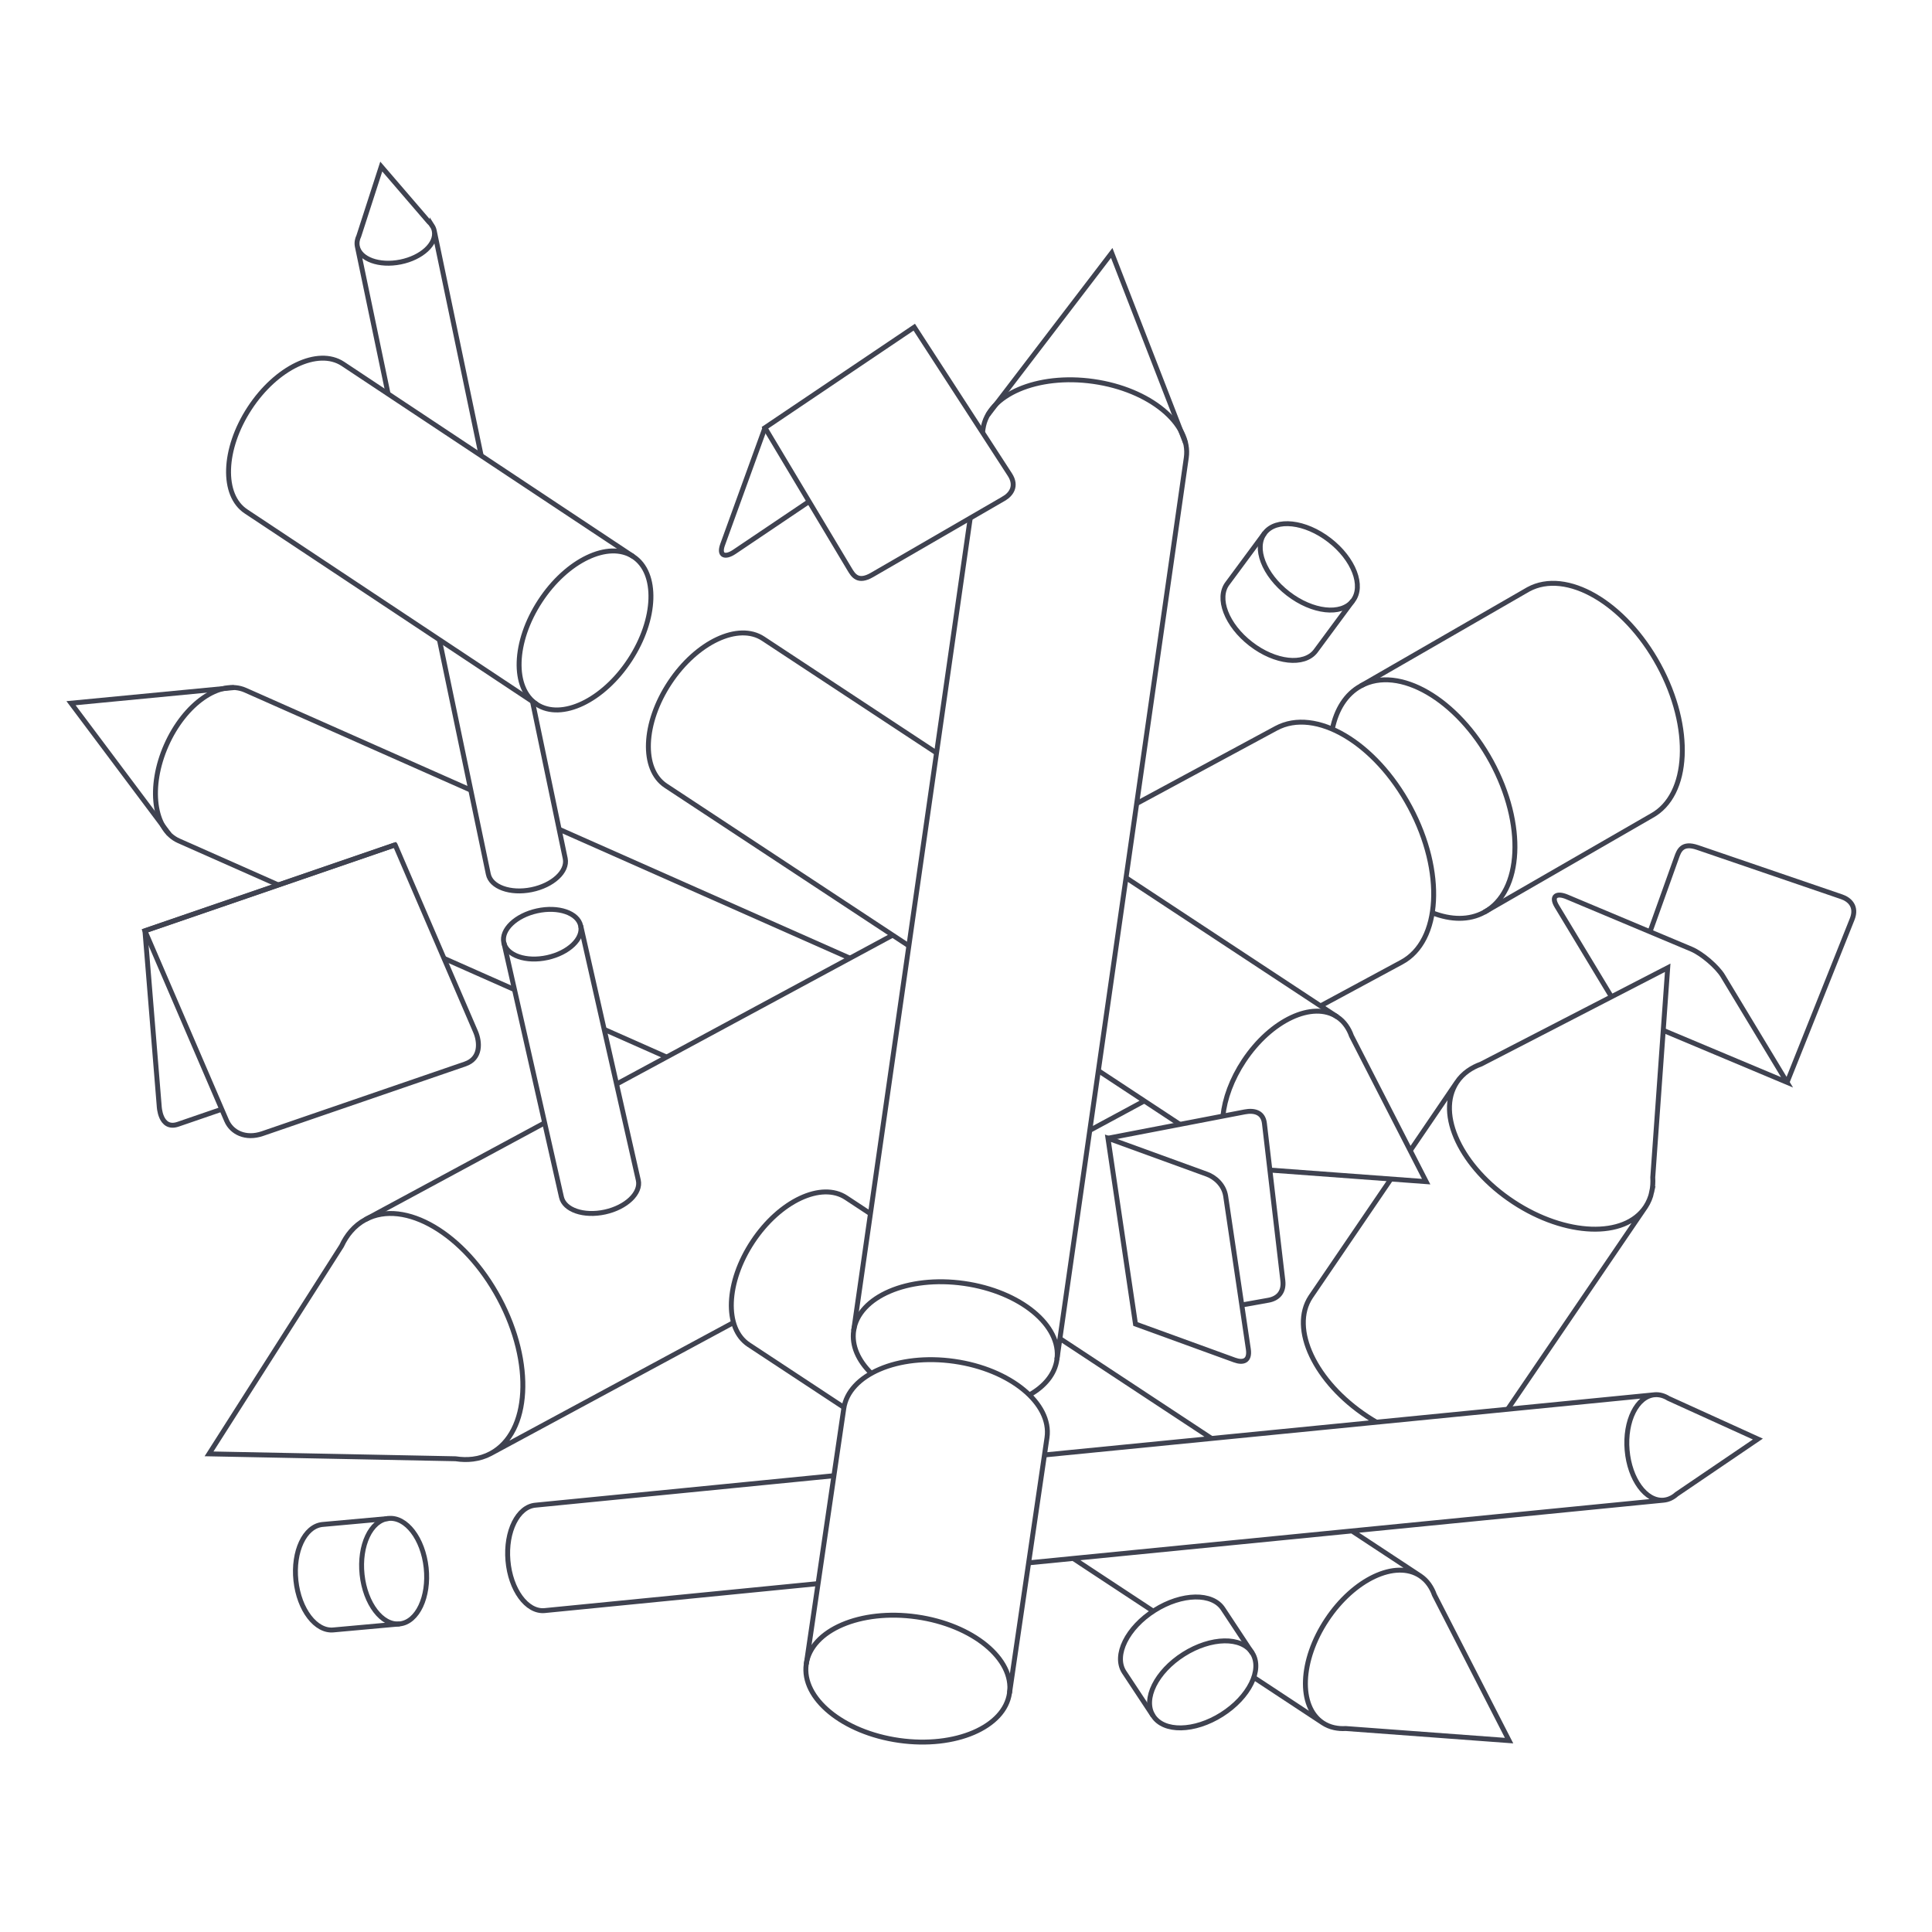
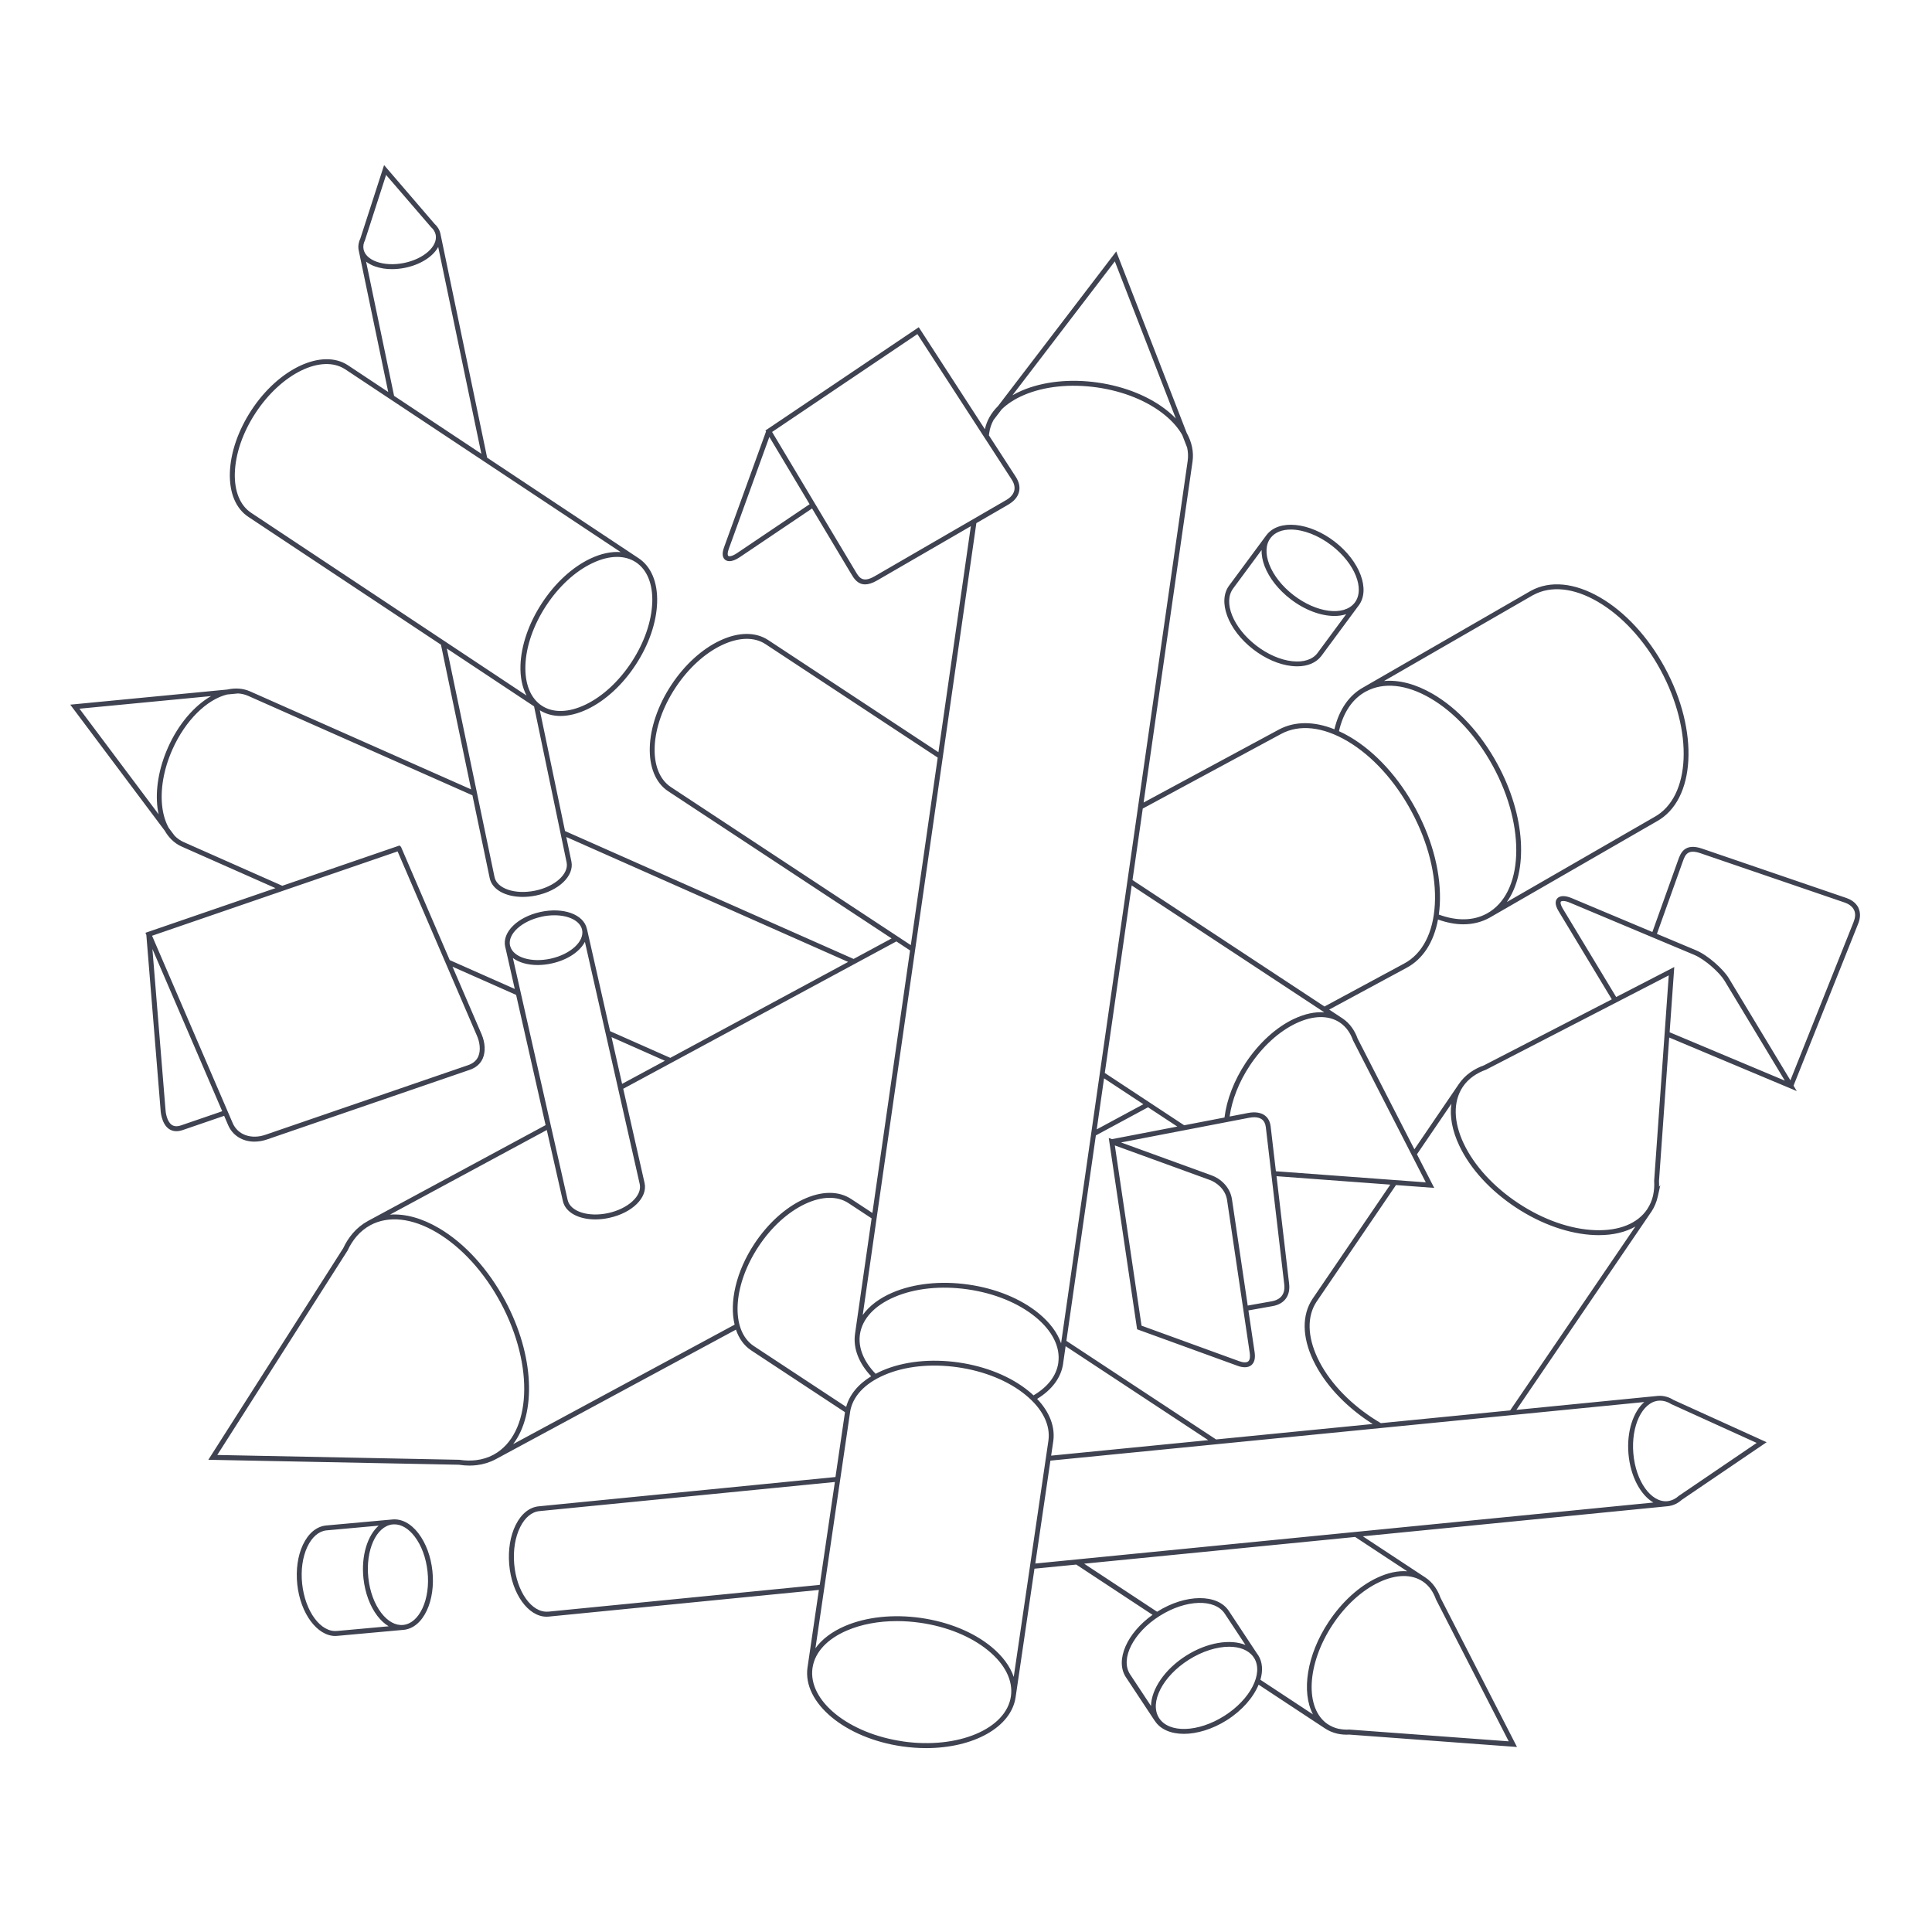
- <svg xmlns="http://www.w3.org/2000/svg" width="550" height="550" fill="none" viewBox="0 0 550 550">
-   <path stroke="#3F4250" stroke-miterlimit="10" stroke-width="1.4" d="m508.732 308.114 18.542-46.446c1.474-3.692-.851-5.636-2.977-6.365l-41.052-14.044c-4.389-1.503-5.258.902-5.937 2.791l-7.586 21.193" />
-   <path stroke="#3F4250" stroke-miterlimit="10" stroke-width="1.4" d="m473.488 293.322 35.244 14.795-18.293-30.308c-1.511-2.505-5.823-6.307-8.962-7.623l-35.398-14.858c-2.922-1.228-4.638-.242-2.896 2.648l15.565 25.791M48.18 237.49l-27.958-37.305 46.405-4.451m105.369 97.31 17.78 7.883m-63.503-28.153 20.192 8.954" />
-   <path stroke="#3F4250" stroke-miterlimit="10" stroke-width="1.4" d="m134.02 224.928-64.177-28.45c-7.198-3.179-17.274 3.843-22.506 15.686-5.233 11.844-3.638 24.021 3.56 27.2l28.35 12.565m162.713 20.845-82.786-36.696m-48.602 196.207-18.817 1.705c-5.038.539-8.4 7.697-7.513 15.983s5.69 14.568 10.728 14.029l18.818-1.705" />
-   <path stroke="#3F4250" stroke-miterlimit="10" stroke-width="1.4" d="M113.809 462.288c5.037-.54 8.401-7.696 7.512-15.984-.888-8.287-5.693-14.568-10.73-14.028-5.038.541-8.402 7.697-7.513 15.984.889 8.288 5.693 14.569 10.731 14.028Zm308.712-202.585 47.656-27.471c10.816-5.892 11.729-25.095 2.038-42.893s-26.319-27.448-37.136-21.556l-47.655 27.471" />
-   <path stroke="#3F4250" stroke-miterlimit="10" stroke-width="1.4" d="M407.733 259.849c5.313 2.079 10.505 2.186 14.788-.146 10.817-5.893 11.73-25.095 2.039-42.893s-26.32-27.449-37.136-21.556c-4.279 2.328-7.007 6.739-8.144 12.323M155.049 319.656l-51.015 27.522m150.084-80.96-78.598 42.398" />
-   <path stroke="#3F4250" stroke-miterlimit="10" stroke-width="1.4" d="m375.932 286.359 23.067-12.444c11.18-5.988 12.258-25.755 2.406-44.147-9.853-18.392-26.903-28.45-38.082-22.458l-39.732 21.431m-13.351 93.053 15.525-8.375M139.707 413.783l69.113-37.279M99.895 350.526c-1.049 1.214-1.936 2.614-2.659 4.169L59.51 413.886l70.176 1.393c1.694.261 3.352.301 4.943.099 1.786-.227 3.494-.74 5.078-1.591 11.18-5.988 12.258-25.751 2.406-44.147-9.853-18.395-26.903-28.449-38.082-22.458-1.588.851-2.963 1.984-4.14 3.348zm296.065-14.883-22.847 33.55c-5.948 9.024 1.265 24.27 16.111 34.052a54 54 0 0 0 2.625 1.625m22.858-96.756-13.236 19.44m27.742 73.627 39.251-57.636m1.746-4.188c.293-1.334.388-2.742.3-4.202l4.25-59.656-53.145 27.43a15.2 15.2 0 0 0-3.743 1.932c-1.247.895-2.318 1.973-3.161 3.253-5.947 9.023 1.265 24.269 16.111 34.052s31.699 10.399 37.646 1.375a12.4 12.4 0 0 0 1.745-4.187zm-89.511-49.859-60.141-39.618m-7.879 54.915 23.213 15.294m-69.278-105.75-49.349-32.513c-7.022-4.656-18.924.935-26.584 12.489-7.659 11.554-8.176 24.691-1.155 29.348l69.209 45.595" />
-   <path stroke="#3F4250" stroke-miterlimit="10" stroke-width="1.4" d="m361.511 333.095 44.488 3.292-21.27-41.495a11.8 11.8 0 0 0-1.5-2.923 9.6 9.6 0 0 0-2.53-2.471c-7.022-4.657-18.924.935-26.583 12.489-3.469 5.236-5.475 10.794-5.977 15.744m-100.346 27.786-6.919-4.557c-7.021-4.657-18.923.935-26.583 12.488-7.66 11.554-8.177 24.692-1.155 29.348l27.126 17.872m104.65 8.833-43.175-28.443m102.572 67.573-19.441-12.807m-27.936 41.701 19.638 12.939m-71.056-46.812 22.792 15.015m51.524 33.165a11.8 11.8 0 0 0 3.274.242l46.501 3.443-21.27-41.496a11.8 11.8 0 0 0-1.5-2.922 9.6 9.6 0 0 0-2.53-2.471c-7.022-4.657-18.924.935-26.583 12.488-7.66 11.554-8.177 24.692-1.155 29.348a9.7 9.7 0 0 0 3.259 1.368zm-86.999-46.926 180.778-17.838m-236.211-6.96-84.956 8.382c-5.038.429-8.551 7.495-7.843 15.785.707 8.287 5.36 14.66 10.398 14.231l77.895-7.686m238.157-53.764-173.712 17.138m178.314 12.302a7 7 0 0 0 1.632-1.108l23.147-15.722-25.476-11.58a7 7 0 0 0-1.793-.814 5.9 5.9 0 0 0-2.112-.22c-5.038.429-8.55 7.495-7.843 15.785.708 8.287 5.361 14.66 10.399 14.231a5.9 5.9 0 0 0 2.042-.572zm-350.563-244.38 13.919 66.708c.741 3.677 6.244 5.668 12.294 4.451 6.05-1.221 10.351-5.188 9.611-8.866l-9.328-44.715M101.721 70.129l8.763 42.001m26.495 17.578-13.354-63.994m-.594-1.459a5.3 5.3 0 0 0-.953-1.108l-13.537-15.733-6.388 19.752c-.22.458-.37.924-.451 1.39a4.3 4.3 0 0 0 .019 1.573c.74 3.677 6.244 5.668 12.294 4.45 6.05-1.22 10.351-5.187 9.61-8.865a4.3 4.3 0 0 0-.594-1.46Zm158.151 53.918 35.303-46.167 21.035 54.175m-61.314 21.3-33.194 231.355" />
-   <path stroke="#3F4250" stroke-miterlimit="10" stroke-width="1.4" d="m300.876 387.064 36.839-256.769c1.382-9.713-10.454-19.426-26.433-21.699-15.98-2.274-30.052 3.762-31.431 13.471l-.15 1.041" />
-   <path stroke="#3F4250" stroke-miterlimit="10" stroke-width="1.4" d="M293.044 397.111c4.356-2.446 7.245-5.911 7.835-10.047 1.383-9.713-10.453-19.426-26.433-21.699-15.979-2.273-30.052 3.762-31.43 13.471-.605 4.25 1.32 8.5 5.016 12.126m112.031-239.257-10.608 14.347c-3.241 4.202-.264 11.935 6.652 17.27 6.915 5.335 15.15 6.252 18.392 2.05l10.607-14.348" />
-   <path stroke="#3F4250" stroke-miterlimit="10" stroke-width="1.4" d="M385.111 171.039c3.243-4.204.266-11.937-6.649-17.272s-15.15-6.252-18.393-2.048-.267 11.937 6.648 17.272 15.15 6.252 18.394 2.048Zm-28.619 299.563-8.276-12.522c-2.999-4.737-11.752-4.579-19.547.356s-11.682 12.778-8.683 17.516l8.276 12.521" />
-   <path stroke="#3F4250" stroke-miterlimit="10" stroke-width="1.4" d="M347.817 488.086c7.795-4.936 11.682-12.777 8.683-17.515-3-4.737-11.751-4.577-19.546.359-7.795 4.935-11.682 12.777-8.683 17.514 3 4.738 11.751 4.577 19.546-.358Zm-60.431-6.084 10.677-72.758c1.383-9.713-10.453-19.426-26.433-21.699-15.979-2.274-30.052 3.762-31.43 13.471l-10.678 72.758" />
-   <path stroke="#3F4250" stroke-miterlimit="10" stroke-width="1.4" d="M287.383 481.986c1.381-9.712-10.454-19.426-26.433-21.697s-30.051 3.76-31.432 13.472c-1.38 9.711 10.454 19.425 26.433 21.697s30.052-3.761 31.432-13.472ZM180.279 158.44 97.57 103.561c-7.062-4.612-18.935 1.064-26.525 12.68s-8.019 24.772-.957 29.384l82.709 54.879" />
-   <path stroke="#3F4250" stroke-miterlimit="10" stroke-width="1.4" d="M179.327 187.832c7.588-11.614 8.016-24.769.955-29.382-7.06-4.614-18.936 1.061-26.524 12.676s-8.017 24.769-.956 29.382 18.936-1.062 26.525-12.676Zm-35.891 80.506 16.394 72.438c.807 3.674 6.358 5.577 12.401 4.254 6.042-1.324 10.288-5.376 9.485-9.05l-16.393-72.438" />
-   <path stroke="#3F4250" stroke-miterlimit="10" stroke-width="1.4" d="M155.821 272.601c6.043-1.325 10.289-5.376 9.484-9.049-.805-3.674-6.356-5.578-12.399-4.254-6.044 1.325-10.29 5.376-9.485 9.049.805 3.674 6.356 5.578 12.4 4.254Zm-43.331-32.086-71.229 24.468 4.055 49.826s.202 7 5.365 5.24c1.54-.525 6.244-2.142 12.44-4.272" />
-   <path stroke="#3F4250" stroke-miterlimit="10" stroke-width="1.4" d="m112.49 240.515 22.883 53.17c1.262 2.934 1.621 7.638-2.955 9.207l-57.699 19.819c-4.796 1.646-8.752-.319-10.211-3.711l-23.25-54.021 71.228-24.468zm241.024 130.988 7.609-1.36c2.486-.444 4.477-2.149 4.077-5.563l-5.247-44.788c-.367-3.124-2.875-3.784-5.614-3.256l-38.929 7.495" />
-   <path stroke="#3F4250" stroke-miterlimit="10" stroke-width="1.4" d="M348.927 340.545c-.502-3.388-3.252-5.514-5.324-6.266l-28.189-10.248 7.836 52.888 28.218 10.259c2.376.865 4.422.352 3.905-3.139zm-63.136-198.619-37.543 21.743c-4.015 2.325-5.331.136-6.365-1.588l-24.116-40.311 42.504-28.63 27.207 41.962c2.163 3.337.26 5.694-1.687 6.82z" />
-   <path stroke="#3F4250" stroke-miterlimit="10" stroke-width="1.4" d="m230.329 142.769-21.267 14.326c-2.629 1.771-4.502 1.136-3.355-2.035l12.064-33.286" />
+ <svg xmlns="http://www.w3.org/2000/svg" width="240" height="240" fill="none" viewBox="0 0 240 240">
+   <g class="write-community">
+     <path fill="#3F4250" fill-rule="evenodd" d="M230.884 112.813c-.353-.768-1.108-1.126-1.527-1.265l-17.913-6.127c-2.199-.755-2.688.598-2.976 1.405l-3.203 8.95-10.018-4.206c-.825-.345-1.48-.332-1.807.043-.209.24-.349.707.161 1.554l6.624 10.974-15.874 8.195a7 7 0 0 0-1.711.882 5.7 5.7 0 0 0-1.453 1.496l-5.485 8.056-7.056-13.759a5.4 5.4 0 0 0-.694-1.348 4.5 4.5 0 0 0-1.183-1.157l-1.653-1.091 9.613-5.188c2.033-1.086 3.382-3.185 3.905-6 1.091.388 2.147.594 3.142.594 1.165 0 2.247-.267 3.22-.795h.005l20.788-11.982c4.861-2.649 5.315-11.228 1.012-19.13-2.072-3.805-4.926-6.895-8.033-8.697-3.155-1.833-6.205-2.13-8.592-.83l-20.797 11.988c-1.798.981-3.037 2.784-3.613 5.219-2.535-1.017-4.935-1.017-6.899.035l-16.804 9.063 6.078-42.358c.17-1.196-.087-2.404-.729-3.565l-8.749-22.534L123.98 50.44c-.851.842-1.405 1.82-1.632 2.88l-8.217-12.672-19.047 12.829.074.126-5.215 14.387c-.336.93-.109 1.357.144 1.553a.83.83 0 0 0 .533.166c.353 0 .78-.161 1.248-.475l9.011-6.07 4.874 8.151c.31.52.768 1.279 1.715 1.279.397 0 .881-.136 1.479-.48l11.655-6.75-4.027 28.075-21.133-13.92c-1.576-1.043-3.705-1.026-5.996.052-2.243 1.052-4.381 3.002-6.03 5.485-3.43 5.175-3.618 11.11-.42 13.23l27.762 18.289-4.722 2.548-35.847-15.888-3.129-15.002c.75.467 1.615.707 2.566.707 1.039 0 2.173-.284 3.352-.842 2.234-1.07 4.368-3.033 6-5.53 1.632-2.495 2.574-5.236 2.653-7.714.082-2.53-.747-4.495-2.326-5.529l-18.79-12.471-5.8-27.8a2.2 2.2 0 0 0-.3-.738 2.5 2.5 0 0 0-.441-.52l-6.262-7.287-2.941 9.099q-.164.334-.223.689-.07.412.01.799l3.669 17.598-5.018-3.33c-3.216-2.098-8.601.42-11.996 5.62-1.632 2.497-2.574 5.237-2.657 7.716-.083 2.53.746 4.499 2.325 5.528l23.896 15.858 3.748 17.974-27.46-12.175c-.877-.388-1.846-.445-2.841-.227L8.727 87.535l11.734 15.652q.334.582.773 1.034l.021.026c.384.384.812.699 1.305.912l11.66 5.167-16.154 5.551.113.261 1.763 21.675c0 .069.06 1.745 1.043 2.426q.406.282.925.283.365-.001.777-.139c.546-.186 2.008-.688 3.991-1.369l.93-.32.236-.083.493 1.148c.568 1.318 1.811 2.059 3.269 2.059a4.9 4.9 0 0 0 1.566-.27l25.179-8.649c.776-.266 1.317-.737 1.614-1.405.367-.829.314-1.959-.144-3.024l-3.609-8.383 7.903 3.504 3.661 16.176-22.058 11.9a6.7 6.7 0 0 0-1.894 1.532 8 8 0 0 0-1.187 1.854L25.881 181.34l31.126.615c.445.07.877.105 1.304.105q.48 0 .938-.057a6.7 6.7 0 0 0 2.338-.736l.001-.001.018-.009 29.817-16.084c.37 1.082.986 1.976 1.876 2.565l11.668 7.689-1.182 8.055-36.83 3.635c-1.173.101-2.203.925-2.897 2.326-.672 1.348-.955 3.09-.803 4.892.31 3.656 2.365 6.497 4.639 6.497.078 0 .153 0 .231-.009l33.6-3.316-1.401 9.552a.2.2 0 0 1-.007.048l-.006.026c-.624 4.399 4.665 8.802 11.795 9.814.999.14 1.981.21 2.933.21 5.847 0 10.586-2.562 11.127-6.341l2.339-15.949 5.192-.51 9.478 6.244c-3.168 2.252-4.664 5.607-3.342 7.702l3.613 5.463h.009c.693 1.078 2.02 1.619 3.617 1.619s3.539-.567 5.328-1.698c1.916-1.213 3.299-2.832 3.949-4.411l8.256 5.441.005.002.004.003c.454.301.969.515 1.523.641l.035.009c.471.1.964.135 1.44.105l20.836 1.54-9.513-18.554a5.4 5.4 0 0 0-.694-1.349 4.5 4.5 0 0 0-1.182-1.156l-7.763-5.114 37.863-3.735c.314-.031.629-.114.93-.249l.065-.031c.275-.131.537-.31.751-.506l10.551-7.165-11.577-5.258a3.3 3.3 0 0 0-.859-.389q-.517-.149-1.035-.109h-.026l-17.585 1.737 16.747-24.589.011-.014.011-.012c.38-.576.65-1.222.803-1.929l.306-1.379-.157.21a8 8 0 0 0-.009-.712l1.27-17.829 15.848 6.654-.405-.672 8.033-20.129c.284-.712.297-1.357.044-1.912zm-63.434 15.199c.249.349.458.755.633 1.239l9.033 17.625-18.62-1.379-.65-5.555c-.074-.615-.319-1.082-.733-1.383-.498-.362-1.218-.467-2.077-.301l-2.287.44c.288-2.072 1.161-4.298 2.5-6.318 1.584-2.391 3.64-4.263 5.782-5.271 2.09-.982 4.006-1.017 5.398-.092.393.257.738.598 1.026.999zm-36.611 51.037c.258-1.801-.453-3.637-2.004-5.273 1.866-1.143 2.986-2.657 3.235-4.401v-.031l.305-2.116 17.717 11.673-19.515 1.924zm-22.067-8.396c-1.483-1.523-2.181-3.246-1.95-4.87.275-1.941 1.798-3.595 4.285-4.66 2.54-1.091 5.769-1.431 9.085-.956 3.316.472 6.323 1.698 8.457 3.452 2.081 1.711 3.08 3.709 2.819 5.642v.031c-.227 1.597-1.296 2.989-3.081 4.045a9 9 0 0 0-.58-.511c-2.222-1.824-5.333-3.093-8.758-3.582-3.426-.485-6.768-.131-9.408.999a13 13 0 0 0-.864.415zm42.288 8.156-18.589-12.244 3.661-25.519 6.48-3.495 3.64 2.395-8.117 1.563-.401-.144 3.521 23.764 12.485 4.538a2.7 2.7 0 0 0 .899.179q.484 0 .807-.262c.384-.314.519-.859.406-1.623l-.768-5.175 3.028-.541c1.444-.258 2.199-1.292 2.029-2.763l-1.566-13.37 14.133 1.047-9.674 14.208c-1.318 1.999-1.283 4.7.092 7.606 1.353 2.858 3.844 5.581 7.025 7.68.127.083.249.162.376.24l-19.467 1.92zm-13.911-44.854 4.883 3.216-5.791 3.124zm18.004 4.9c.485-.091 1.152-.135 1.602.197.27.201.436.523.489.96l2.291 19.545c.183 1.549-.882 1.976-1.528 2.09l-3.011.536-1.955-13.195c-.24-1.606-1.505-2.61-2.522-2.976l-11.262-4.093 15.901-3.064zm.092 29.202c.052.366.066.851-.188 1.06-.205.166-.61.162-1.108-.022l-12.144-4.416-3.316-22.389 11.816 4.298c.69.249 1.912 1.056 2.126 2.491zm5.524-41.503c-2.238 1.052-4.381 3.003-6.03 5.485-1.431 2.165-2.356 4.56-2.627 6.782l-5.009.964-9.862-6.498 3.342-23.293 23.926 15.762c-1.143-.087-2.413.179-3.744.803zm29.704-52.638c2.186-1.191 5.022-.9 7.985.82 3.015 1.75 5.786 4.752 7.802 8.461 4.141 7.606 3.797 15.819-.772 18.306l-18.305 10.551c2.679-3.748 2.352-10.682-1.179-17.166-2.072-3.806-4.926-6.895-8.033-8.697-2.121-1.23-4.189-1.763-6.044-1.593l18.546-10.69zm-20.797 11.987c2.186-1.192 5.022-.9 7.985.82 3.015 1.75 5.786 4.757 7.802 8.461 4.141 7.606 3.797 15.814-.763 18.301-1.672.912-3.731.947-5.965.127q.084-.603.122-1.244c.2-3.696-.847-7.894-2.954-11.821-2.108-3.931-5.019-7.13-8.208-9.01a14 14 0 0 0-1.362-.708c.524-2.317 1.671-4.023 3.343-4.93zm-10.517 5.262c2.261-1.213 5.184-.89 8.226.904 3.089 1.823 5.926 4.94 7.976 8.77 2.056 3.832 3.077 7.916 2.88 11.503-.192 3.526-1.544 6.14-3.805 7.348l-9.905 5.341-23.847-15.709 1.274-8.88zm-13.095-39.18a11 11 0 0 0-.956-.882c-2.221-1.824-5.332-3.094-8.757-3.583-3.426-.489-6.768-.13-9.413 1-.414.178-.803.375-1.165.58l12.716-16.63zM91.532 68.727c-.585.392-.956.414-1.06.331-.101-.078-.123-.375.056-.864l5.044-13.92 5.001 8.36zm17.114 2.858c-1.493.864-1.916.161-2.361-.585L95.913 53.66l18.048-12.157 11.703 18.048c.323.497.436.968.332 1.392-.144.598-.668.977-.965 1.152l-16.381 9.49zm16.691-8.959.152-.092c.389-.257.93-.728 1.1-1.448.144-.594 0-1.227-.414-1.868l-3.33-5.136.048-.34c.079-.55.258-1.074.528-1.567l1.012-1.322c.703-.69 1.628-1.292 2.745-1.772 2.54-1.09 5.765-1.426 9.085-.955 3.317.471 6.323 1.697 8.457 3.451.943.773 1.658 1.606 2.143 2.461l.606 1.563q.185.825.07 1.65L131.812 166.87c-.449-1.309-1.392-2.579-2.775-3.718-2.221-1.824-5.332-3.094-8.758-3.582-3.425-.485-6.768-.131-9.408.999-1.645.707-2.902 1.662-3.7 2.793l14.116-98.378 4.054-2.348-.004-.009ZM83.935 85.392c1.584-2.391 3.639-4.263 5.781-5.271 2.09-.982 4.006-1.017 5.398-.092l21.373 14.082-3.342 23.297-29.8-19.632c-2.919-1.937-2.653-7.492.59-12.384m-2.911-10.564c-.079 2.365-.986 4.996-2.557 7.4s-3.613 4.29-5.751 5.311c-2.086.995-4.006 1.043-5.402.131-1.397-.912-2.121-2.688-2.047-4.996.079-2.366.986-4.997 2.557-7.401s3.613-4.294 5.751-5.31c1.091-.524 2.138-.782 3.085-.782.864 0 1.65.219 2.318.655 1.396.912 2.125 2.688 2.05 5zm-35.87-44.43c.031-.18.088-.354.189-.564l2.618-8.103 5.58 6.48c.15.131.267.27.363.419.105.17.179.35.218.532.288 1.436-1.483 3.011-3.953 3.509-1.222.244-2.426.187-3.386-.157-.908-.328-1.484-.878-1.62-1.545a1.6 1.6 0 0 1-.008-.572Zm.328 2.107a4 4 0 0 0 1.091.585 6.3 6.3 0 0 0 2.117.344c.519 0 1.056-.052 1.597-.161 1.972-.397 3.508-1.41 4.15-2.592l5.358 25.684-10.84-7.191-3.477-16.67zM29.175 58.722c.079-2.366.986-4.997 2.557-7.401 3.216-4.918 8.217-7.361 11.15-5.446l34.224 22.709c-1.157-.092-2.448.178-3.797.82-2.234 1.069-4.368 3.032-5.995 5.529-1.632 2.495-2.575 5.236-2.658 7.714-.048 1.467.218 2.736.75 3.753L31.223 63.718c-1.396-.912-2.125-2.688-2.051-5zm37.17 29.035 4.045 19.384c.288 1.435-1.484 3.01-3.954 3.508-2.47.497-4.717-.266-5.005-1.706L55.51 80.562l10.84 7.19zm-56.474.28 16.35-1.567c-2.077 1.196-4.067 3.474-5.367 6.419-1.126 2.548-1.58 5.219-1.283 7.514.035.262.083.511.135.755zm17.541 50.072-.93.32c-1.984.681-3.446 1.183-3.992 1.369-.48.161-.855.14-1.156-.065-.602-.419-.768-1.545-.781-1.96l-1.62-19.885 8.671 20.151-.192.066zm31.999-6.868c-.223.506-.646.864-1.252 1.073l-25.179 8.649c-1.771.611-3.447.013-4.075-1.453L18.89 116.243l30.502-10.477 9.875 22.94c.301.702.497 1.736.144 2.535m-3.548-11.987-6.021-13.99-.031-.065-.183-.166-14.562 5.001-12.262-5.433a3.7 3.7 0 0 1-1.104-.772l-.737-.982c-.388-.694-.663-1.541-.794-2.522-.288-2.187.152-4.74 1.235-7.192 1.619-3.66 4.31-6.248 6.811-6.86l1.357-.13c.432.026.856.126 1.253.3l27.862 12.354 2.142 10.272c.292 1.445 1.972 2.348 4.102 2.348.52 0 1.065-.052 1.619-.166 2.845-.576 4.796-2.43 4.433-4.228l-.637-3.05 35.014 15.521-22.093 11.917-7.48-3.316-2.88-12.725H72.9c-.397-1.789-2.932-2.705-5.773-2.081-2.845.624-4.765 2.518-4.373 4.311l.018.066.006.021.011.044 1.157 5.119-8.09-3.587.008-.009Zm11.398-5.376a7.5 7.5 0 0 1 1.61-.179c1.776 0 3.195.69 3.439 1.802.314 1.436-1.436 3.046-3.906 3.587-2.417.528-4.634-.161-5.018-1.536l-.022-.091h-.008c-.31-1.432 1.44-3.038 3.905-3.579zm-.475 6c.558 0 1.147-.061 1.75-.196 1.976-.432 3.503-1.48 4.123-2.684l6.812 30.105c.314 1.435-1.44 3.046-3.906 3.587-2.47.541-4.73-.188-5.049-1.624l-6.803-30.061c.738.559 1.824.873 3.072.873ZM77.28 134.64l-1.313-5.806 6.628 2.939zm-18.096 46.743a7.7 7.7 0 0 1-2.112-.043l-30.079-.598 16.19-25.405a7.6 7.6 0 0 1 1.112-1.75 6.1 6.1 0 0 1 1.72-1.392c2.26-1.213 5.184-.89 8.225.903 3.09 1.824 5.926 4.94 7.977 8.771 4.202 7.846 3.796 16.281-.895 18.834l-.03.017a6 6 0 0 1-2.112.659zm3.574-19.797c3.63 6.776 3.878 14.006.989 17.806l27.51-14.839c-.668-2.78.166-6.594 2.47-10.067 1.649-2.483 3.787-4.433 6.03-5.485 2.291-1.074 4.42-1.091 5.996-.048l2.618 1.724 4.678-32.61-1.698-1.121-33.931 18.305 2.653 11.716c.393 1.798-1.527 3.692-4.373 4.316a8 8 0 0 1-1.75.196c-2.076 0-3.717-.868-4.027-2.282l-1.999-8.823-19.483 10.512c1.88-.135 3.97.428 6.109 1.689 3.19 1.88 6.1 5.079 8.208 9.011m31.48-6.755c1.583-2.392 3.638-4.264 5.781-5.272 2.09-.981 4.006-1.016 5.398-.091l2.858 1.881-2.06 14.347c-.253 1.776.458 3.635 2.003 5.271-1.632 1-2.701 2.309-3.102 3.801l-11.468-7.553c-2.92-1.938-2.653-7.493.59-12.384m-26.156 45.373c-2.03.161-3.915-2.487-4.207-5.93-.144-1.693.118-3.317.742-4.569.598-1.2 1.448-1.907 2.408-1.99l36.686-3.617-1.877 12.781-33.748 3.329zm37.509-24.742c.275-1.942 1.798-3.596 4.285-4.66 2.54-1.091 5.765-1.432 9.085-.956 3.317.471 6.323 1.697 8.457 3.452 2.095 1.719 3.094 3.731 2.819 5.672l-4.307 29.341c-.449-1.317-1.392-2.596-2.784-3.744-2.221-1.824-5.332-3.093-8.758-3.582-3.425-.484-6.768-.131-9.408.999-1.636.703-2.884 1.65-3.683 2.771l4.299-29.293zm6.616 40.865c-6.79-.964-11.848-5.053-11.276-9.115l.013-.074c.301-1.912 1.815-3.539 4.276-4.595 1.794-.768 3.928-1.165 6.197-1.165.942 0 1.911.069 2.888.209 3.317.471 6.323 1.698 8.457 3.452 2.095 1.719 3.094 3.731 2.819 5.672-.576 4.063-6.576 6.585-13.37 5.621zm31.85-15.591c3.255-2.059 6.89-2.173 8.112-.244l2.544 3.849c-1.885-.768-4.757-.323-7.366 1.33-2.684 1.698-4.329 4.185-4.364 6.254l-2.622-3.967c-1.218-1.924.44-5.162 3.691-7.222zm8.029 12.419c-3.255 2.06-6.89 2.173-8.108.253-1.217-1.92.441-5.162 3.692-7.222 1.702-1.077 3.508-1.623 5.018-1.623 1.309 0 2.391.415 2.993 1.239l.096.149h.009c1.2 1.92-.454 5.149-3.7 7.204m25.667-15.705c.248.349.458.755.632 1.24l9.033 17.624-19.789-1.461a5 5 0 0 1-1.344-.101h-.026a4 4 0 0 1-1.296-.554h-.009c-2.91-1.946-2.64-7.492.598-12.384 1.584-2.391 3.639-4.263 5.782-5.271 2.09-.982 4.006-1.017 5.398-.096.392.257.737.598 1.025.999zm-6.677-1.457c1.324-.623 2.591-.889 3.733-.804l-6.469-4.262-33.661 3.32 9.059 5.97c3.535-2.234 7.545-2.26 8.941-.057l3.517 5.319c.035.044.07.083.101.131.545.86.606 1.933.275 3.059l6.528 4.298c-1.453-2.775-.786-7.37 1.946-11.489 1.649-2.483 3.787-4.433 6.03-5.485m35.782-21.914c.236.07.476.174.742.34l10.621 4.826-9.683 6.581q-.282.256-.598.414l-.048.022a2.4 2.4 0 0 1-.785.223c-2.02.165-3.914-2.488-4.207-5.931-.292-3.429 1.104-6.357 3.12-6.554h.031c.057 0 .113-.009.166-.009q.32 0 .641.092zm-4.564 6.523c.24 2.797 1.501 5.115 3.094 6.048l-76.779 7.576 1.877-12.781 73.771-7.279c-1.378 1.213-2.199 3.674-1.963 6.432zm-30.759-3.813a25 25 0 0 1-1.048-.651c-3.085-2.033-5.507-4.673-6.807-7.427-1.279-2.705-1.327-5.197-.135-7.003l9.87-14.496 4.748.353-2.143-4.176 4.277-6.279c-.227 1.567.1 3.347.982 5.21 1.352 2.858 3.848 5.581 7.025 7.68 3.181 2.095 6.668 3.312 9.827 3.426h.013q.24.007.476.008c1.776 0 3.316-.371 4.533-1.069l-15.556 22.84zm33.949-30.088a6.4 6.4 0 0 1-.123 1.75l-.017.087a5 5 0 0 1-.698 1.632v.009c-1.2 1.807-3.491 2.745-6.493 2.636-3.046-.109-6.428-1.292-9.513-3.33-3.085-2.033-5.507-4.673-6.812-7.431-1.278-2.705-1.326-5.193-.135-7.008q.506-.768 1.3-1.34a6.6 6.6 0 0 1 1.598-.82l22.708-11.721-1.815 25.528zm1.924-18.471.576-8.103-7.217 3.726-6.646-11.009c-.266-.445-.306-.742-.223-.838.087-.1.454-.153 1.109.122l15.447 6.485c1.361.571 3.172 2.216 3.766 3.202l7.496 12.424-14.312-6.009zm22.865-13.728-7.863 19.697-7.662-12.698c-.655-1.082-2.566-2.827-4.054-3.451l-4.866-2.043 3.212-8.98.004-.01c.295-.812.574-1.58 2.2-1.024l17.912 6.126c.328.114.912.384 1.17.943.183.397.166.881-.057 1.431zM51.993 190.49c-.952-1.243-2.121-1.859-3.295-1.732-.008 0-.022.004-.03.004l-8.187.742c-1.173.127-2.186.978-2.853 2.396-.642 1.366-.89 3.111-.699 4.918.389 3.621 2.475 6.41 4.722 6.41q.144 0 .288-.018l8.212-.746h.013c1.174-.126 2.187-.977 2.854-2.395.642-1.366.89-3.116.698-4.918s-.807-3.456-1.723-4.656zm-10.11 12.109c-2.026.223-3.976-2.408-4.347-5.851-.183-1.693.048-3.325.642-4.591.571-1.217 1.413-1.942 2.36-2.046l6.502-.589c-1.392 1.226-2.19 3.744-1.89 6.545.193 1.802.808 3.46 1.724 4.66.432.563.908 1 1.41 1.296l-6.402.581v-.005Zm10.585-2.792c-.571 1.217-1.413 1.946-2.365 2.046-.951.105-1.928-.427-2.744-1.496-.851-1.113-1.419-2.658-1.602-4.351-.366-3.425.969-6.388 2.976-6.633h.031a2 2 0 0 1 .23-.013c.878 0 1.764.528 2.514 1.51.851 1.113 1.419 2.657 1.602 4.351s-.048 3.325-.642 4.594zM160.447 82.735c-1.571-.175-3.264-.908-4.766-2.069l-.004-.004c-3.146-2.426-4.473-6-2.958-7.964l4.625-6.253h.004c1.515-1.963 5.307-1.588 8.453.838s4.472 6 2.958 7.964c-.008.017-.039.048-.039.048l-4.586 6.205c-.642.833-1.689 1.274-2.989 1.274q-.336 0-.698-.04Zm4.987-14.963c-1.692-1.304-3.563-1.99-5.086-1.99-1.068 0-1.966.337-2.507 1.039-.619.798-.676 1.963-.17 3.285.528 1.375 1.602 2.732 3.016 3.823 2.853 2.204 6.226 2.636 7.562.986l.03-.035c1.309-1.697.035-4.887-2.845-7.108m-8.714.55-3.513 4.752v.004c-1.313 1.702-.035 4.892 2.845 7.113 1.414 1.09 2.998 1.784 4.46 1.946 1.405.157 2.522-.196 3.137-.995l3.579-4.844a4.7 4.7 0 0 1-1.462.219c-1.671 0-3.67-.72-5.459-2.1-1.501-1.156-2.644-2.609-3.212-4.084-.275-.715-.392-1.392-.375-2.011" class="Union" clip-rule="evenodd" />
+   </g>
</svg>
